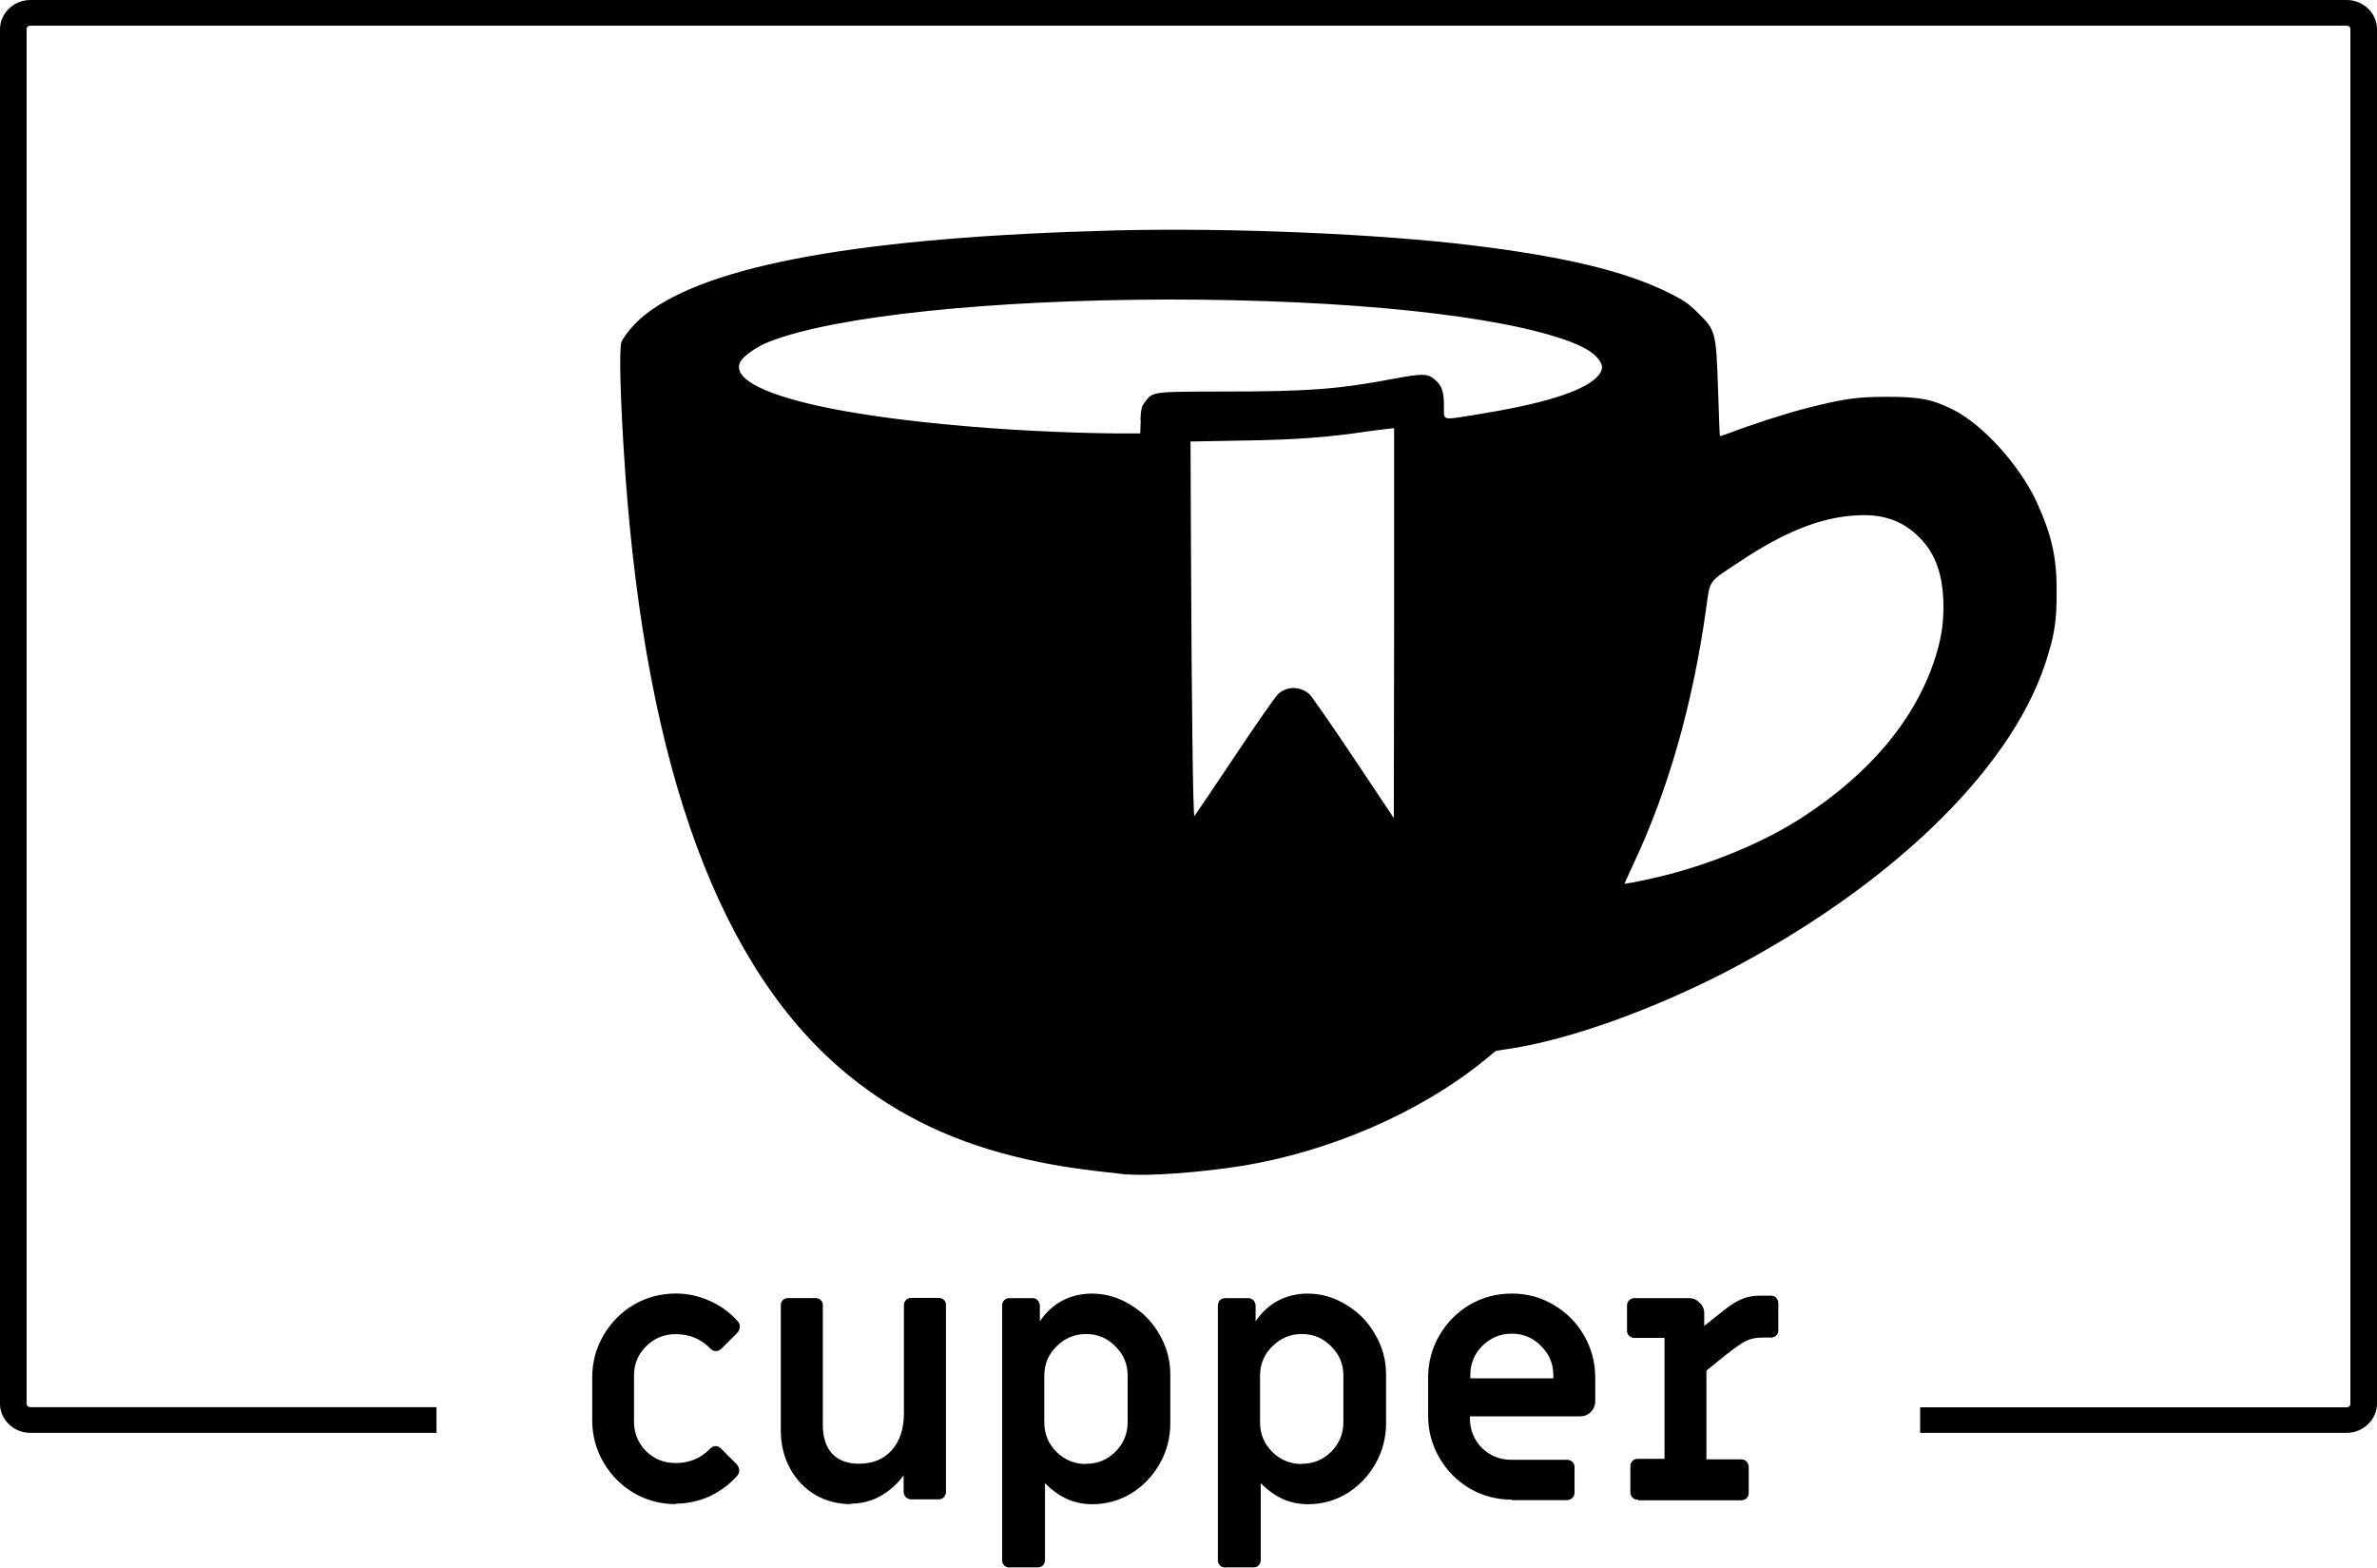
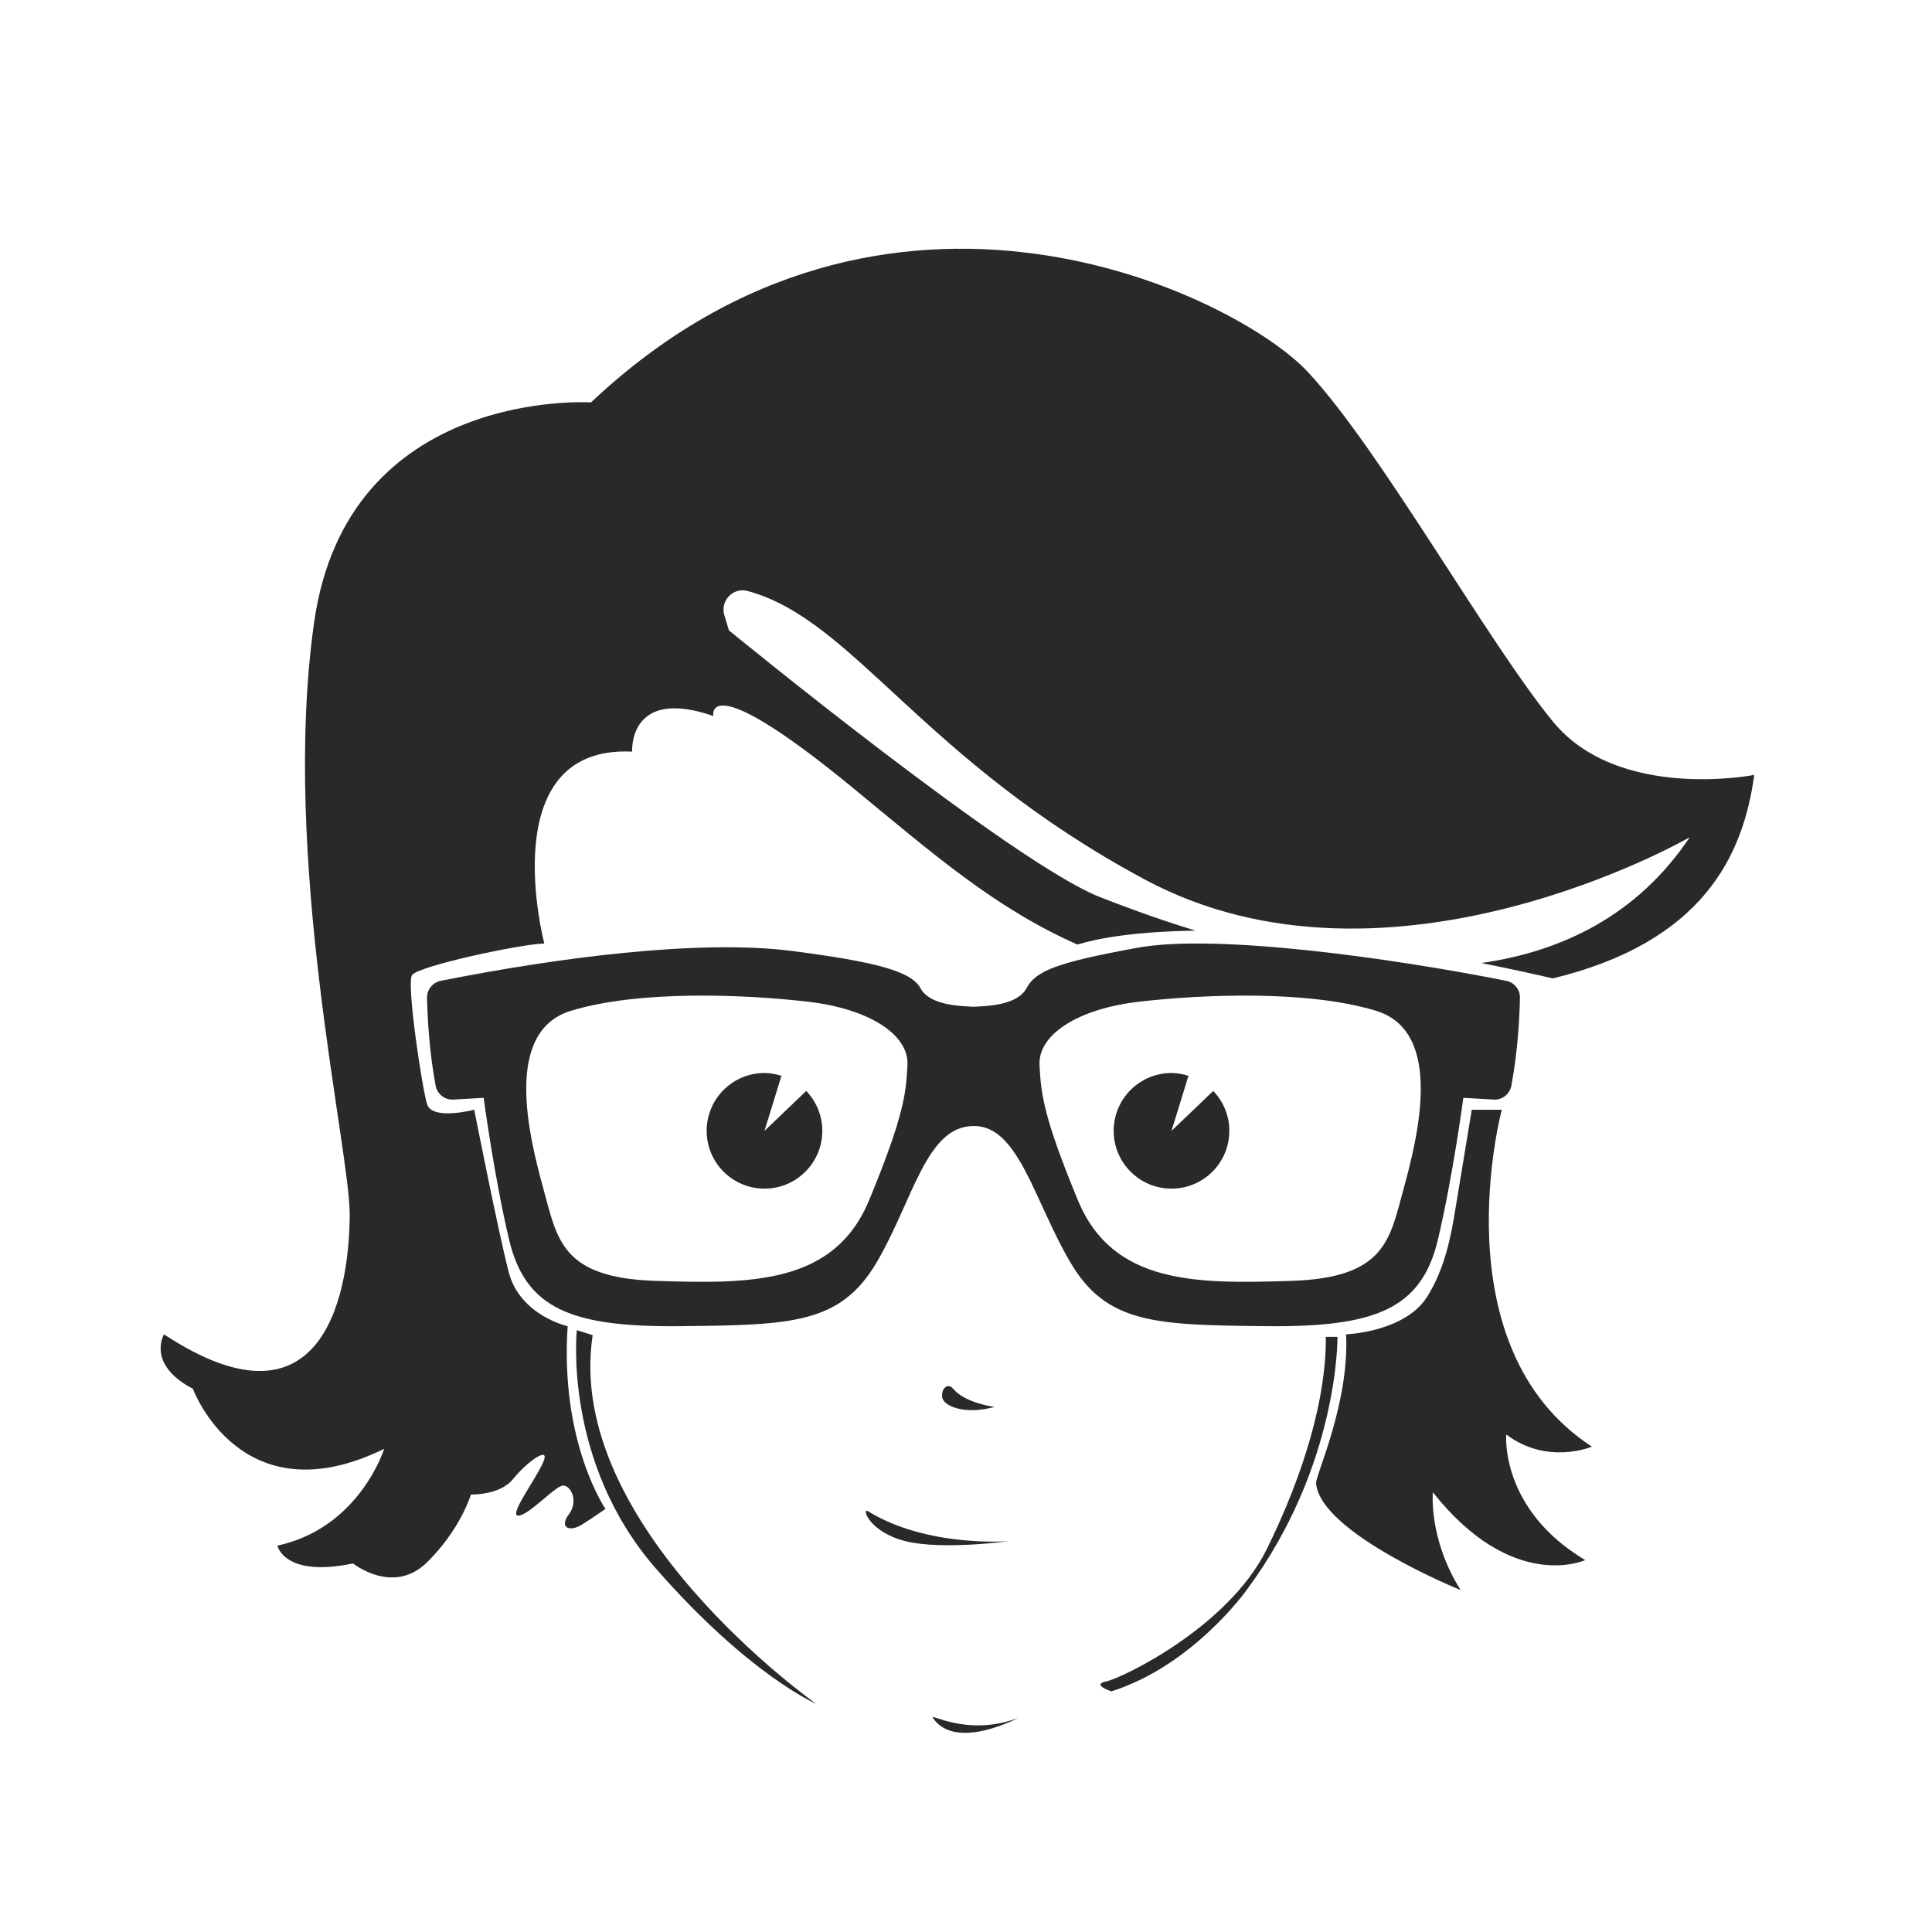
- <svg xmlns="http://www.w3.org/2000/svg" viewBox="0 0 152.7 100.69">
-   <path d="M1.96 0C.88 0 0 .85 0 1.88v88.3c0 1 .88 1.86 1.94 1.86h26.1v-1.65H1.96c-.15 0-.25-.1-.25-.23V1.87c0-.14.1-.22.24-.22h148.8c.15 0 .24.08.24.23v88.3c0 .13-.1.22-.24.22h-27.4v1.64h27.4c1.07 0 1.95-.86 1.95-1.88V1.87c0-1.02-.88-1.87-1.94-1.87H1.96z" white-space="normal" style="text-decoration-color:#000000;isolation:auto;mix-blend-mode:normal;text-indent:0;block-progression:tb;text-decoration-line:none;text-transform:none;text-decoration-style:solid" color="#000" solid-color="#000000" />
-   <path d="M72.43 75.45c-3.22-.35-4.48-.54-6.43-.97-4.5-1-8.23-2.75-11.48-5.4-8.24-6.7-13-19.6-14.36-38.8-.32-4.66-.4-7.98-.23-8.34.25-.5.93-1.27 1.48-1.7 4.06-3.24 14-5.02 30.3-5.44 7.44-.18 16.9.22 23.04.98 5.87.73 9.62 1.64 12.4 3 1.04.52 1.3.7 1.95 1.34 1.12 1.1 1.14 1.2 1.27 4.88.05 1.65.1 3 .12 3.02 0 0 .25-.07.54-.18 1.34-.52 3.74-1.3 5.06-1.63 2.38-.6 3.17-.72 5.18-.72 2.04 0 2.84.15 4.15.8 1.93.95 4.3 3.56 5.42 5.96.97 2.14 1.3 3.56 1.28 5.85 0 1.9-.16 2.8-.75 4.58-2.3 6.9-10.07 14.34-20.6 19.8-4.68 2.4-9.83 4.25-13.62 4.86l-1.05.16-.82.67c-4.08 3.3-9.88 5.82-15.56 6.73-2.63.42-6 .66-7.3.53zm34.03-19.1c3.4-.8 6.9-2.25 9.45-3.93 4.18-2.75 7-6.07 8.3-9.84.46-1.34.64-2.35.64-3.64-.02-2-.5-3.4-1.58-4.45-1.07-1.06-2.34-1.5-4.08-1.38-2.25.13-4.6 1.07-7.45 2.98-2.05 1.36-1.87 1.1-2.14 3.02-.86 6.16-2.45 11.7-4.7 16.46l-.55 1.2.46-.07c.26-.04 1-.2 1.64-.35zm-27.14-7.77c1.38-2.07 2.65-3.9 2.82-4.03.58-.5 1.44-.46 2 .06.16.17 1.45 2.02 2.85 4.12l2.55 3.82.02-12.5V27.5c-.02 0-.74.08-1.62.2-2.67.4-4.73.55-8.16.6l-3.3.06.03 7.1c.04 9.5.13 17.06.22 16.96.04-.04 1.2-1.77 2.6-3.85zm-6.06-21.57c.04-.75.07-.9.3-1.2.5-.66.47-.65 4.97-.66 5.52 0 7.38-.14 11-.82 1.87-.35 2.17-.34 2.63.04.47.4.6.78.6 1.68 0 1-.2.94 1.98.6 4.34-.7 6.84-1.46 7.82-2.4.45-.45.47-.8.06-1.26-.35-.4-.9-.72-1.78-1.05-4.46-1.68-14.23-2.7-25.75-2.7-11.48.02-21.44 1.06-25.65 2.7-.84.33-1.65.9-1.87 1.28-.55 1 1.2 2 4.94 2.84 4.5 1 12.1 1.7 19.08 1.78h1.66l.03-.84zM43.42 96.62q-1.468 0-2.71-.723-1.22-.723-1.943-1.965-.723-1.243-.723-2.71v-2.734q0-1.47.723-2.71t1.942-1.966q1.24-.723 2.71-.723 1.13 0 2.17.47 1.03.45 1.78 1.29.16.16.16.36 0 .25-.21.45l-.97.97q-.16.16-.37.16t-.39-.21q-.88-.88-2.19-.88-1.11 0-1.9.79-.77.76-.77 1.87v2.96q0 1.1.77 1.89.79.77 1.89.77 1.31 0 2.19-.88.18-.21.38-.21t.36.16l.97.97q.2.2.2.45 0 .2-.16.36-.75.83-1.79 1.31-1.04.45-2.17.45zm11.26 0q-1.288 0-2.327-.61-1.016-.61-1.604-1.694-.59-1.084-.59-2.44v-8.02q0-.203.13-.338t.34-.136h1.76q.2 0 .34.136t.13.34v7.68q0 1.197.61 1.852.61.632 1.71.632 1.33 0 2.1-.858.79-.88.79-2.395v-6.92q0-.21.13-.34t.34-.14h1.76q.2 0 .34.13t.13.34v12q0 .2-.14.34t-.34.13h-1.76q-.21 0-.34-.14t-.14-.34v-1.06q-.63.86-1.52 1.35-.86.47-1.9.47zm10.17 4.07q-.203 0-.34-.136t-.134-.338V83.86q0-.203.135-.338t.34-.136h1.47q.21 0 .34.136t.14.34v1.015q.59-.88 1.45-1.333.88-.45 1.88-.45 1.33 0 2.49.72 1.18.702 1.86 1.9.7 1.196.7 2.574v3.14q0 1.378-.67 2.576t-1.83 1.92q-1.15.7-2.53.7-.83 0-1.62-.34-.762-.36-1.4-1.015v4.94q0 .2-.13.34t-.34.13h-1.77zm4.925-6.664q1.107 0 1.875-.768.79-.79.79-1.898v-3.004q0-1.107-.79-1.875-.768-.79-1.875-.79t-1.898.79q-.79.77-.79 1.88v3.01q0 1.11.79 1.9.79.77 1.898.77zm8.935 6.664q-.203 0-.34-.136t-.134-.338V83.86q0-.203.135-.338t.34-.136h1.47q.21 0 .34.136t.14.34v1.015q.59-.88 1.45-1.333.88-.45 1.88-.45 1.33 0 2.49.72 1.18.702 1.86 1.9.7 1.196.7 2.574v3.14q0 1.378-.67 2.576t-1.83 1.92q-1.15.7-2.53.7-.83 0-1.62-.34-.762-.36-1.4-1.015v4.94q0 .2-.13.34t-.34.13h-1.77zm4.925-6.664q1.107 0 1.875-.768.79-.79.79-1.898v-3.004q0-1.107-.79-1.875-.768-.79-1.875-.79t-1.898.79q-.79.77-.79 1.88v3.01q0 1.11.79 1.9.79.77 1.898.77zM97.12 96.33q-1.468 0-2.71-.723-1.22-.723-1.943-1.965-.723-1.243-.723-2.71v-2.44q0-1.47.722-2.71t1.943-1.967q1.24-.723 2.71-.723t2.68.723q1.24.723 1.96 1.966.72 1.25.72 2.71v1.52q0 .41-.3.7-.27.27-.68.27h-7.07v.12q0 1.11.76 1.9.79.77 1.9.77h3.59q.2 0 .34.14t.13.34v1.63q0 .21-.14.34t-.338.14H97.1zm2.666-7.794v-.203q0-1.107-.79-1.875-.77-.79-1.876-.79t-1.898.79q-.768.768-.768 1.875v.203h5.33zm5.424 7.794q-.203 0-.34-.136t-.134-.338v-1.672q0-.203.135-.34t.34-.134h1.72v-7.77h-1.94q-.2 0-.34-.137t-.13-.34V83.86q0-.203.14-.34t.34-.134h3.5q.41 0 .68.294.3.27.3.677v.813l1.22-.97q.68-.543 1.18-.746.5-.226 1.18-.226h.7q.21 0 .34.135t.14.34v1.738q0 .21-.13.34t-.34.14h-.58q-.59 0-1.02.21-.43.21-1.31.91l-1.24 1v5.7h2.238q.21 0 .34.14t.14.34v1.67q0 .21-.132.34t-.34.14h-6.59z" />
+ <svg xmlns="http://www.w3.org/2000/svg" id="svg2334" version="1.1" viewBox="0 0 90 90" height="90mm" width="90mm">
+   <defs id="defs2328" />
+   <g transform="translate(0,-207)" id="layer1">
+     <g id="g3888" transform="matrix(0.3527778,0,0,-0.3527778,-76.95553,729.4352)">
+       <path id="path232" style="fill:#28292a;fill-opacity:1;fill-rule:nonzero;stroke:none;stroke-width:0.1" d="m 403.512,1324.04 c -1.858,-6.78 -2.375,-11.86 -14.866,-12.26 -12.491,-0.4 -23.569,-0.51 -28.183,10.68 -4.614,11.18 -4.87,14.13 -5.054,17.86 -0.19,3.83 4.792,7.37 13.195,8.33 8.402,0.97 22.201,1.54 31.225,-1.2 9.025,-2.73 5.542,-16.62 3.683,-23.41 z m -70.593,-1.58 c -4.614,-11.19 -15.692,-11.08 -28.183,-10.68 -12.491,0.4 -13.008,5.48 -14.867,12.26 -1.859,6.79 -5.341,20.68 3.683,23.41 9.025,2.74 22.824,2.17 31.226,1.2 8.402,-0.96 13.385,-4.5 13.195,-8.33 -0.184,-3.73 -0.44,-6.68 -5.054,-17.86 z m 84.135,28.94 c -15.084,3 -38.348,6.26 -48.693,4.37 -10.767,-1.96 -13.455,-3.08 -14.661,-5.33 -1.205,-2.26 -5.148,-2.37 -7.009,-2.46 -1.861,0.09 -5.804,0.2 -7.01,2.46 -1.205,2.25 -6.064,3.49 -16.918,4.9 -12.422,1.6 -31.351,-0.94 -46.435,-3.94 -1.06,-0.22 -1.816,-1.16 -1.795,-2.24 0.049,-2.44 0.265,-6.94 1.129,-11.59 0.208,-1.12 1.209,-1.92 2.345,-1.85 l 4.002,0.23 c 0,0 1.355,-10.25 3.354,-18.71 2.177,-9.21 8.314,-11.6 22.808,-11.44 14.493,0.16 20.974,0.28 25.77,8.49 4.796,8.21 6.506,17.92 12.75,17.94 5.922,0.09 7.953,-9.73 12.75,-17.94 4.796,-8.21 11.276,-8.33 25.77,-8.49 14.494,-0.16 20.631,2.23 22.808,11.44 1.999,8.46 3.354,18.71 3.354,18.71 l 4.002,-0.23 c 1.136,-0.07 2.137,0.73 2.345,1.85 0.864,4.65 1.079,9.15 1.128,11.59 0.022,1.08 -0.734,2.02 -1.794,2.24" />
+       <path id="path234" style="fill:#28292a;fill-opacity:1;fill-rule:nonzero;stroke:none;stroke-width:0.1" d="m 416.452,1334.38 c 0,0 -8.371,-31.27 11.894,-44.49 0,0 -5.874,-2.5 -11.307,1.61 0,0 -0.881,-9.83 10.426,-16.59 0,0 -9.545,-4.4 -20.118,8.96 0,0 -0.587,-6.17 3.671,-12.92 0,0 -18.503,7.49 -19.09,14.09 -0.092,1.04 4.406,10.58 3.965,19.68 0,0 7.783,0.29 10.72,4.99 1.693,2.71 2.79,6.02 3.524,10.43 0.734,4.41 2.35,14.24 2.35,14.24 h 3.965" />
+       <path id="path236" style="fill:#28292a;fill-opacity:1;fill-rule:nonzero;stroke:none;stroke-width:0.1" d="m 343.982,1297.56 c -0.634,0.76 -1.542,0.11 -1.432,-1.1 0.111,-1.21 2.974,-2.42 6.939,-1.32 0,0 -3.855,0.44 -5.507,2.42" />
+       <path id="path238" style="fill:#28292a;fill-opacity:1;fill-rule:nonzero;stroke:none;stroke-width:0.1" d="m 332.748,1281.37 c -0.863,0.54 0.11,-2.75 4.956,-3.96 4.846,-1.21 13.657,0 13.657,0 0,0 -10.793,-0.88 -18.613,3.96" />
+       <path id="path240" style="fill:#28292a;fill-opacity:1;fill-rule:nonzero;stroke:none;stroke-width:0.1" d="m 294.311,1305.27 c 0,0 -1.872,-17.4 10.463,-31.5 12.335,-14.09 21.146,-17.84 21.146,-17.84 0,0 -33.371,23.46 -29.516,48.68 l -2.093,0.66" />
+       <path id="path242" style="fill:#28292a;fill-opacity:1;fill-rule:nonzero;stroke:none;stroke-width:0.1" d="m 341.339,1254.06 c -0.508,0.75 4.516,-2.53 11.234,0 0,0 -8.26,-4.41 -11.234,0" />
+       <path id="path244" style="fill:#28292a;fill-opacity:1;fill-rule:nonzero;stroke:none;stroke-width:0.1" d="m 394.755,1304.39 c 0,0 0.22,-17 -12.005,-33.44 0,0 -7.049,-9.95 -17.842,-13.37 0,0 -2.753,0.88 -0.661,1.32 2.093,0.44 16.08,7.16 21.146,17.41 5.067,10.24 7.91,20.27 7.82,28.08 h 1.542" />
+       <path id="path246" style="fill:#28292a;fill-opacity:1;fill-rule:nonzero;stroke:none;stroke-width:0.1" d="m 423.207,1385.63 c -8.664,10.58 -22.762,35.84 -32.307,46.11 -9.545,10.28 -55.655,32.9 -94.717,-3.96 0,0 -32.159,2.08 -36.565,-29.06 -4.405,-31.15 4.699,-69.33 4.699,-78.14 0,-8.81 -2.643,-30.25 -24.523,-15.86 0,0 -2.35,-3.96 3.818,-7.19 0,0 6.314,-17.19 25.257,-7.93 0,0 -3.23,-10.43 -14.097,-12.78 0,0 0.881,-4.26 9.986,-2.35 0,0 5.306,-4.26 9.775,0.15 4.469,4.4 5.791,8.95 5.791,8.95 0,0 3.818,-0.14 5.58,2.06 1.762,2.2 4.993,4.55 3.965,2.2 -1.028,-2.35 -4.699,-7.19 -3.231,-7.05 1.469,0.15 4.846,3.97 5.874,3.97 1.028,0 2.056,-2.06 0.734,-3.82 -1.322,-1.76 0.147,-2.35 1.762,-1.32 1.616,1.03 3.084,2.06 3.084,2.06 0,0 -6.02,8.74 -4.993,24.12 0,0 -6.314,1.43 -7.783,7.15 -1.468,5.73 -4.552,21.44 -4.552,21.44 0,0 -5.56,-1.46 -6.231,0.74 -0.671,2.2 -2.726,15.86 -1.992,17.03 0.734,1.18 14.244,4.1 17.475,4.18 0,0 -6.902,26.22 11.6,25.34 0,0 -0.547,8.61 10.721,4.7 0,0 -1.322,6.75 18.502,-9.55 10.43,-8.57 18.588,-15.76 29.577,-20.63 2.598,0.8 7.334,1.71 15.6,1.84 -5.507,1.68 -9.94,3.39 -12.554,4.4 -11.444,4.43 -49.07,35.25 -49.07,35.25 l -0.603,2.01 c -0.564,1.88 1.142,3.7 3.036,3.2 14.065,-3.78 23,-22.29 52.488,-38.11 32.307,-17.33 71.956,5.58 71.956,5.58 -6.945,-10.37 -16.925,-15.08 -27.504,-16.61 4,-0.8 7.316,-1.54 9.42,-2.03 19.706,4.78 25.14,16.08 26.601,26.87 0,0 -17.915,-3.53 -26.579,7.04" />
+       <path id="path248" style="fill:#28292a;fill-opacity:1;fill-rule:nonzero;stroke:none;stroke-width:0.1" d="m 324.604,1336.86 -5.513,-5.27 2.24,7.27 c -0.713,0.22 -1.455,0.37 -2.24,0.37 -4.217,0 -7.636,-3.42 -7.636,-7.64 0,-4.21 3.419,-7.63 7.636,-7.63 4.218,0 7.636,3.42 7.636,7.63 0,2.05 -0.815,3.9 -2.123,5.27" />
+       <path id="path250" style="fill:#28292a;fill-opacity:1;fill-rule:nonzero;stroke:none;stroke-width:0.1" d="m 378.351,1336.86 -5.513,-5.27 2.24,7.27 c -0.714,0.22 -1.455,0.37 -2.24,0.37 -4.218,0 -7.637,-3.42 -7.637,-7.64 0,-4.21 3.419,-7.63 7.637,-7.63 4.217,0 7.635,3.42 7.635,7.63 0,2.05 -0.814,3.9 -2.122,5.27" />
+     </g>
+   </g>
</svg>
